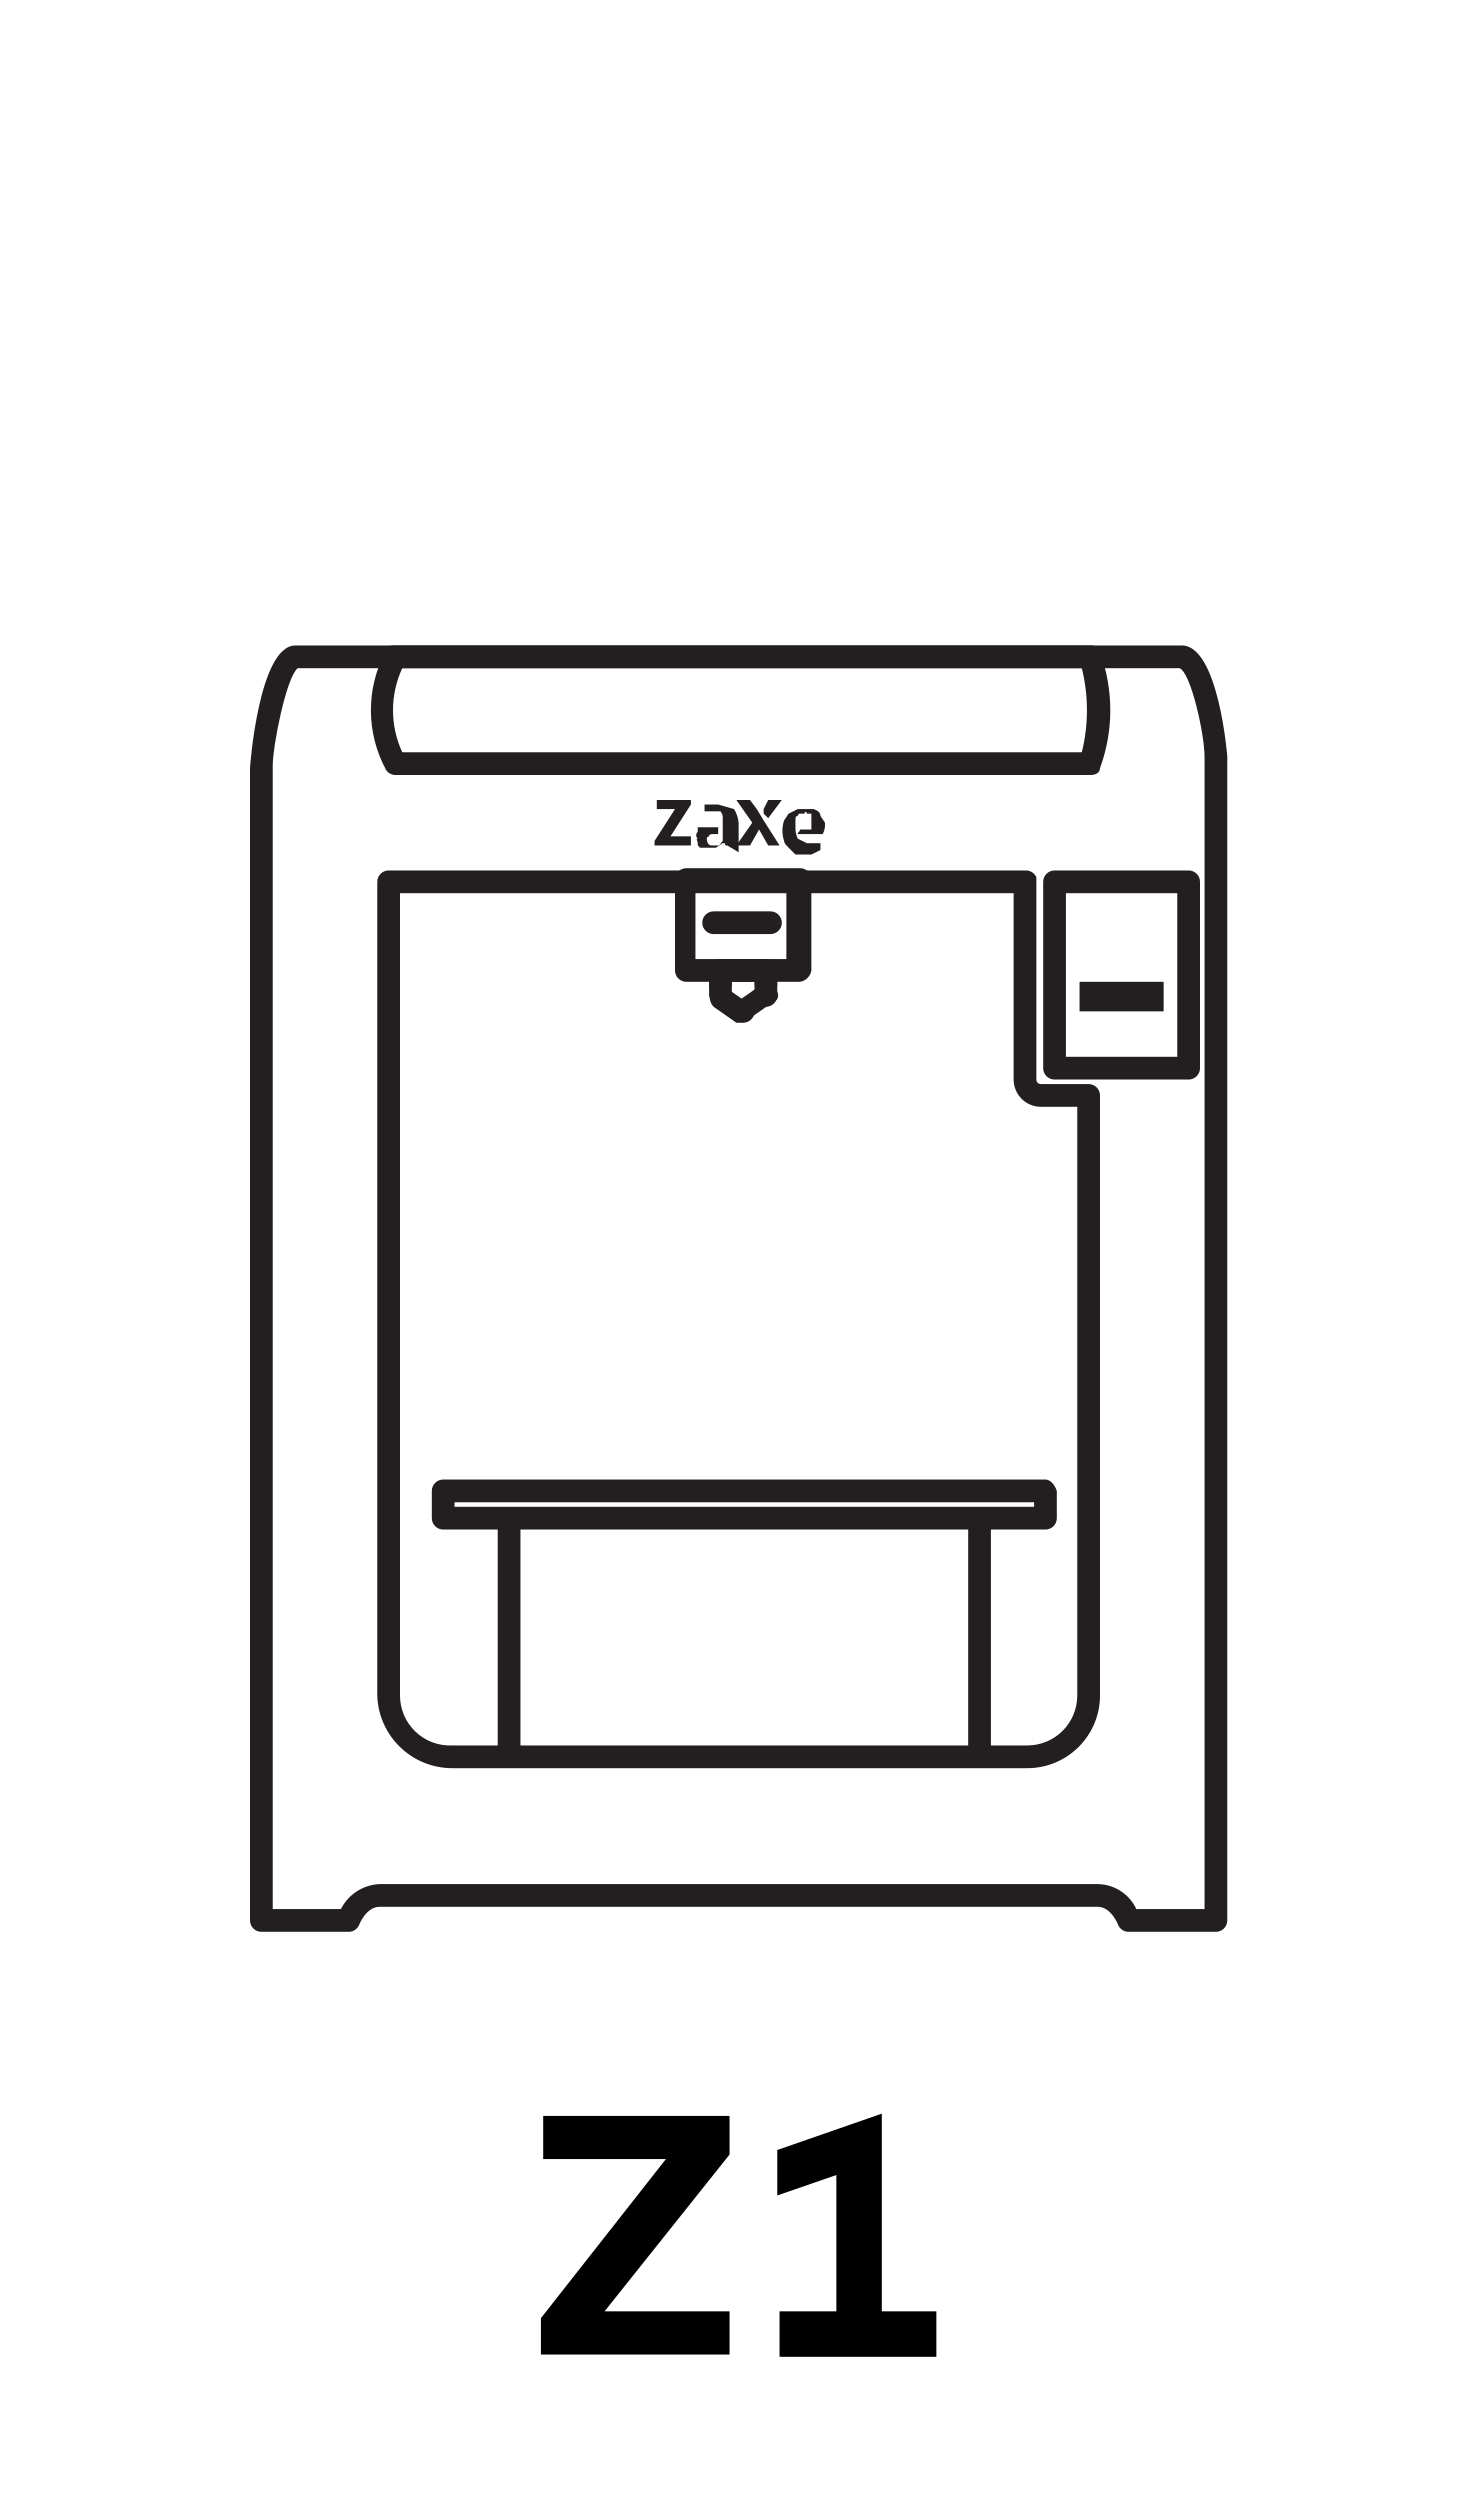
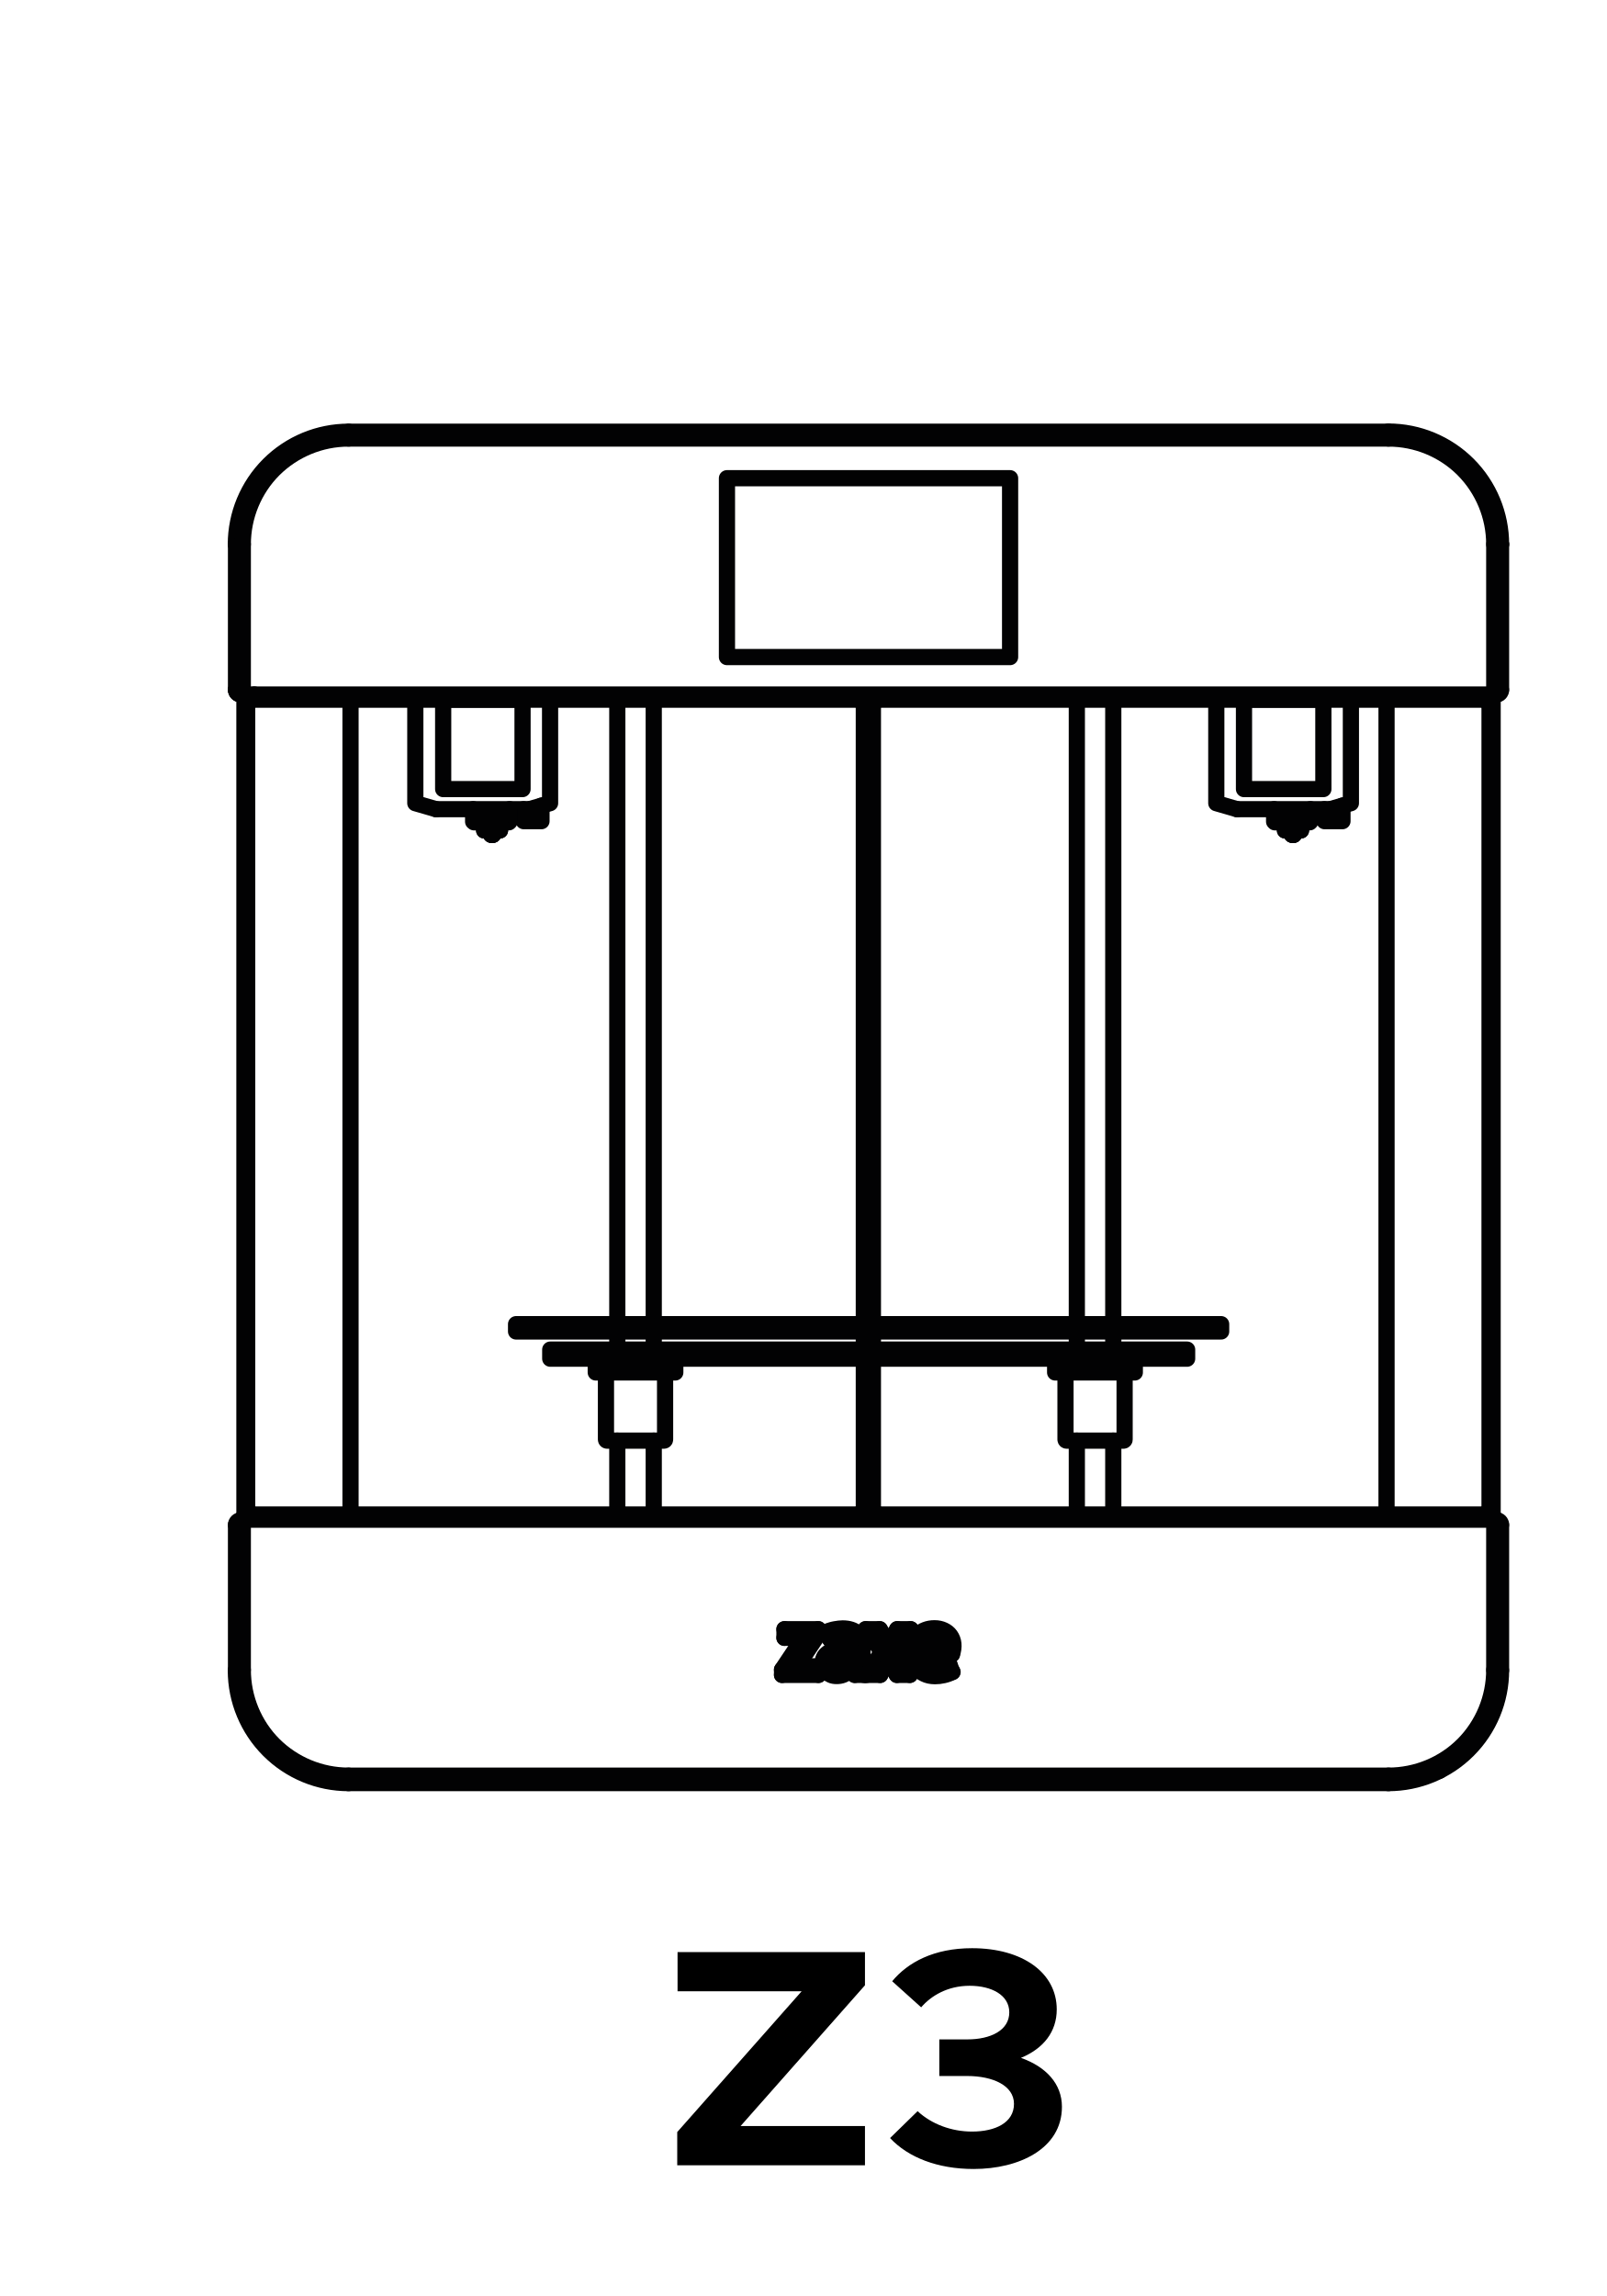
- <svg xmlns="http://www.w3.org/2000/svg" id="Layer_1" data-name="Layer 1" viewBox="0 0 65 110">
-   <defs>
-     <style>.cls-1{fill:#231f20;}</style>
-   </defs>
-   <path d="M26.6,101.7h5.5v1.9H23.8V102l5.5-7H23.9V93.1h8.2v1.7Z" />
-   <path d="M36.8,95.7l-2.6.9v-2L38.8,93v8.7h2.4v2H34.3v-2h2.5Z" />
-   <path class="cls-1" d="M53.5,85H49.7a.5.5,0,0,1-.5-.3s-.3-.8-.9-.8H16.7c-.6,0-.9.8-.9.8a.5.5,0,0,1-.5.3H11.5a.5.5,0,0,1-.5-.5V33.8c0-.1.4-5.4,2-5.4H52c1.6,0,2,4.8,2,4.9V84.5a.5.5,0,0,1-.5.5ZM50,84h3V33.3c0-1-.6-3.7-1.1-3.9H13.1c-.5.4-1.1,3.4-1.1,4.3V84h3a2,2,0,0,1,1.7-1.1H48.3A1.9,1.9,0,0,1,50,84Z" />
-   <path class="cls-1" d="M45.2,77.8H19.9a3.3,3.3,0,0,1-3.3-3.2h0V38.8a.5.5,0,0,1,.5-.5h28a.5.5,0,0,1,.5.3v8.9a.2.2,0,0,0,.2.2h2.1a.5.5,0,0,1,.5.5V74.6A3.2,3.2,0,0,1,45.2,77.8ZM17.6,39.3V74.6a2.2,2.2,0,0,0,2.3,2.2H45.2a2.2,2.2,0,0,0,2.2-2.2V48.7H45.8a1.2,1.2,0,0,1-1.2-1.2h0V39.3Z" />
-   <path class="cls-1" d="M48,34.1H17.4a.5.5,0,0,1-.4-.2,5.5,5.5,0,0,1,0-5.3c.1-.2.2-.2.4-.2H48c.2,0,.3.1.4.3a7.4,7.4,0,0,1,0,5.1C48.4,34,48.2,34.1,48,34.1Zm-30.3-1H47.6a7.7,7.7,0,0,0,0-3.7H17.7A4.4,4.4,0,0,0,17.7,33.1Z" />
-   <path class="cls-1" d="M46,67.3H19.5a.5.5,0,0,1-.5-.5V65.6a.5.5,0,0,1,.5-.5H46c.2,0,.4.2.5.5v1.2A.5.5,0,0,1,46,67.3Zm-26-1H45.5v-.2H20Z" />
-   <path class="cls-1" d="M22.4,77.5a.5.5,0,0,1-.5-.5V67.2a.5.5,0,0,1,1,0V77A.5.5,0,0,1,22.4,77.5Z" />
-   <path class="cls-1" d="M43.1,77.5a.5.5,0,0,1-.5-.5V67.2a.5.5,0,0,1,1,0V77A.5.5,0,0,1,43.1,77.5Z" />
-   <path class="cls-1" d="M52.3,47.5H46.4a.5.5,0,0,1-.5-.5V38.8a.5.5,0,0,1,.5-.5h5.9a.5.5,0,0,1,.5.5V47A.5.5,0,0,1,52.3,47.5Zm-5.4-1h4.9V39.3H46.9Z" />
-   <path class="cls-1" d="M32.7,45h-.3l-1-.7a.6.6,0,0,1-.1-.7h0a.5.5,0,0,1,.7-.1h0l1,.7a.4.4,0,0,1,.1.6h0A.5.5,0,0,1,32.7,45Z" />
-   <path class="cls-1" d="M32.7,45l-.4-.2c-.1-.3-.1-.6.1-.7h0l1-.7c.3-.2.6-.2.7.1h0c.2.2.2.5-.1.6h0l-1,.7Z" />
-   <path class="cls-1" d="M31.7,44.3a.6.6,0,0,1-.5-.5v-.5a.5.5,0,0,1,.5-.5.5.5,0,0,1,.5.5v.5A.5.5,0,0,1,31.7,44.3Z" />
-   <path class="cls-1" d="M31.7,43.8a.5.5,0,0,1-.5-.5v-.6a.5.5,0,0,1,.5-.5.5.5,0,0,1,.5.5v.6A.5.5,0,0,1,31.7,43.8Z" />
-   <path class="cls-1" d="M32.7,43.2h-1a.6.6,0,0,1-.5-.5.5.5,0,0,1,.5-.5h1a.5.5,0,0,1,.5.5A.5.5,0,0,1,32.7,43.2Z" />
-   <path class="cls-1" d="M33.7,44.3a.5.5,0,0,1-.5-.5v-.5a.5.5,0,0,1,1,0v.5A.5.5,0,0,1,33.7,44.3Z" />
-   <path class="cls-1" d="M33.7,43.8a.5.5,0,0,1-.5-.5v-.6a.5.5,0,0,1,1,0v.6A.5.5,0,0,1,33.7,43.8Z" />
-   <path class="cls-1" d="M33.7,43.2h-1a.5.5,0,0,1-.5-.5.5.5,0,0,1,.5-.5h1a.5.5,0,0,1,.5.5A.5.5,0,0,1,33.7,43.2Z" />
-   <path class="cls-1" d="M35.2,43.2h-5a.5.5,0,0,1-.5-.5v-4a.5.5,0,0,1,.5-.5h5a.5.5,0,0,1,.5.5v4A.6.6,0,0,1,35.2,43.2Zm-4.6-1h4v-3h-4Z" />
-   <path class="cls-1" d="M33.9,41.1H31.4a.5.5,0,0,1,0-1h2.5a.5.5,0,0,1,0,1Z" />
-   <path class="cls-1" d="M28.9,35.2h1.5v.2l-.9,1.4h.9v.4H28.8V37l.9-1.4h-.8Z" />
-   <path class="cls-1" d="M32,37.2c-.1,0-.1,0-.1-.1h-.1l-.3.2h-.7c-.1-.1-.1-.1-.1-.2s-.1-.2,0-.2a.2.2,0,0,1,0-.3v-.2h.9v.3h-.2c-.1,0-.2,0-.2.1a.1.1,0,0,0-.1.1c0,.2.1.3.2.3h.3c.1,0,.1-.1.2-.2V36a.4.4,0,0,0-.1-.3H31v-.3h.6l.7.2a1.4,1.4,0,0,1,.2.6v1.3Z" />
-   <path class="cls-1" d="M34.3,37.2h-.5l-.4-.7h0l-.4.7h-.6l.7-1-.7-1H33l.3.4.3.5Z" />
-   <path class="cls-1" d="M35.7,36v-.2h-.2c0-.1-.1-.1-.1,0h-.2a.1.1,0,0,0-.1.1c-.1,0-.1.1-.1.2v.3a1.1,1.1,0,0,0,.1.5l.4.2h.6v.3l-.4.2H35l-.3-.3c-.1-.1-.2-.2-.2-.3a1.4,1.4,0,0,1,0-.9l.2-.3.4-.2h.7q.3.1.3.3l.2.3a.9.9,0,0,1-.1.5H35.1c0-.1.1-.1.1-.2h.5Z" />
-   <path class="cls-1" d="M33.8,35.2h.6l-.6.8-.2-.2v-.2h0Z" />
-   <rect class="cls-1" x="47.5" y="43.2" width="3.7" height="1.3" />
+ <svg xmlns="http://www.w3.org/2000/svg" version="1.1" id="katman_1" x="0px" y="0px" viewBox="0 0 99.21 141.73" style="enable-background:new 0 0 99.21 141.73;" xml:space="preserve">
+   <style type="text/css">
+ 	.st0{fill:none;stroke:#020203;stroke-linecap:round;stroke-linejoin:round;}
+ </style>
+   <path class="st0" d="M21.52,26.65c-1.84,0-3.61,0.73-4.92,2.04c-1.3,1.3-2.04,3.07-2.04,4.92" />
+   <line class="st0" x1="14.57" y1="33.6" x2="14.57" y2="42.58" />
+   <path class="st0" d="M14.57,42.58c0,0.16,0.13,0.28,0.28,0.28" />
+   <path class="st0" d="M92.39,42.87c0.16,0,0.28-0.13,0.28-0.28" />
+   <line class="st0" x1="92.39" y1="42.87" x2="92.2" y2="43.02" />
+   <path class="st0" d="M15.05,43.02c-0.06-0.05-0.13-0.1-0.19-0.15" />
+   <line class="st0" x1="92.39" y1="33.6" x2="92.39" y2="42.87" />
+   <path class="st0" d="M85.72,26.93c1.77,0,3.47,0.7,4.72,1.95s1.95,2.95,1.95,4.72" />
+   <line class="st0" x1="21.52" y1="26.93" x2="29.84" y2="26.93" />
+   <line class="st0" x1="29.84" y1="26.93" x2="85.72" y2="26.93" />
+   <path class="st0" d="M14.85,33.6c0-1.77,0.7-3.47,1.95-4.72c1.25-1.25,2.95-1.95,4.72-1.95" />
+   <line class="st0" x1="14.85" y1="42.87" x2="14.85" y2="33.6" />
+   <line class="st0" x1="85.72" y1="26.65" x2="21.52" y2="26.65" />
+   <path class="st0" d="M92.67,33.6c0-1.84-0.73-3.61-2.04-4.92c-1.3-1.3-3.07-2.04-4.92-2.04" />
+   <line class="st0" x1="92.67" y1="33.6" x2="92.67" y2="42.58" />
+   <line class="st0" x1="92.15" y1="43.03" x2="15.09" y2="43.03" />
+   <path class="st0" d="M92.15,43.03c0.02,0,0.03,0,0.04-0.02" />
+   <path class="st0" d="M15.05,43.02c0.01,0.01,0.03,0.02,0.04,0.02" />
+   <line class="st0" x1="92.15" y1="43.03" x2="92.15" y2="93.68" />
+   <line class="st0" x1="15.09" y1="93.68" x2="15.09" y2="43.03" />
+   <line class="st0" x1="15.19" y1="93.14" x2="15.19" y2="43.54" />
+   <path class="st0" d="M53.4,93.14c0,0.23-0.19,0.42-0.42,0.42" />
+   <line class="st0" x1="53.4" y1="43.54" x2="53.4" y2="93.14" />
+   <line class="st0" x1="15.61" y1="43.12" x2="52.98" y2="43.12" />
+   <line class="st0" x1="15.61" y1="93.56" x2="52.98" y2="93.56" />
+   <line class="st0" x1="53.33" y1="43.54" x2="53.33" y2="93.14" />
+   <line class="st0" x1="15.61" y1="93.49" x2="52.98" y2="93.49" />
+   <path class="st0" d="M52.2,102.8c-0.11,0.07-0.21,0.11-0.32,0.11c-0.1,0-0.18-0.03-0.25-0.1c-0.07-0.06-0.1-0.14-0.1-0.24  c0-0.09,0.03-0.17,0.09-0.24" />
+   <line class="st0" x1="49.55" y1="101.17" x2="48.28" y2="103.07" />
+   <line class="st0" x1="50.53" y1="102.86" x2="49.3" y2="102.86" />
+   <line class="st0" x1="49.26" y1="102.78" x2="50.52" y2="100.89" />
+   <path class="st0" d="M58.6,102.71c-0.16,0.07-0.31,0.12-0.43,0.16c-0.12,0.03-0.25,0.05-0.38,0.05c-0.23,0-0.42-0.09-0.57-0.26  c-0.14-0.17-0.22-0.42-0.22-0.73c0-0.16,0.02-0.29,0.06-0.4c0.04-0.11,0.09-0.2,0.15-0.27c0.06-0.07,0.13-0.12,0.21-0.16" />
+   <path class="st0" d="M58.77,102.12c0.08-0.23,0.11-0.45,0.09-0.65c-0.02-0.2-0.09-0.37-0.19-0.51c-0.1-0.14-0.24-0.25-0.41-0.33  c-0.17-0.08-0.36-0.12-0.56-0.12c-0.2,0-0.39,0.03-0.57,0.1c-0.18,0.07-0.33,0.16-0.46,0.28c-0.13,0.12-0.24,0.27-0.31,0.45  c-0.08,0.18-0.11,0.38-0.11,0.6c0,0.19,0.03,0.37,0.09,0.55c0.06,0.18,0.15,0.34,0.27,0.49c0.12,0.14,0.27,0.26,0.46,0.35  c0.18,0.09,0.4,0.14,0.66,0.14c0.17,0,0.35-0.02,0.52-0.06c0.18-0.04,0.36-0.1,0.56-0.2" />
+   <line class="st0" x1="58.79" y1="103.21" x2="58.6" y2="102.71" />
+   <path class="st0" d="M52.57,103.12c0.02,0.05,0.05,0.11,0.08,0.15c0.03,0.05,0.07,0.09,0.12,0.12" />
+   <line class="st0" x1="52.77" y1="103.39" x2="53.34" y2="103.39" />
+   <path class="st0" d="M53.34,103.39c-0.03-0.13-0.06-0.25-0.07-0.36c-0.01-0.11-0.02-0.22-0.02-0.32" />
+   <line class="st0" x1="53.25" y1="102.7" x2="53.25" y2="101.7" />
+   <path class="st0" d="M53.25,101.7c0-0.39-0.11-0.68-0.32-0.88c-0.21-0.2-0.52-0.3-0.91-0.3c-0.13,0-0.28,0.02-0.46,0.05  c-0.17,0.03-0.34,0.08-0.51,0.16" />
+   <path class="st0" d="M51.25,101.2c0.13-0.05,0.25-0.08,0.35-0.1c0.11-0.02,0.2-0.03,0.3-0.03c0.2,0,0.35,0.06,0.45,0.17  c0.11,0.11,0.16,0.26,0.16,0.45" />
+   <line class="st0" x1="52.51" y1="101.69" x2="52.51" y2="102.52" />
+   <path class="st0" d="M52.31,101.69c-0.29,0.02-0.54,0.06-0.73,0.12c-0.2,0.06-0.35,0.13-0.47,0.22c-0.12,0.09-0.2,0.18-0.25,0.29  c-0.05,0.11-0.07,0.21-0.07,0.33c0,0.11,0.02,0.21,0.06,0.31c0.04,0.1,0.1,0.18,0.17,0.26" />
+   <line class="st0" x1="52.49" y1="103.1" x2="52.55" y2="103.01" />
+   <line class="st0" x1="52.55" y1="103.01" x2="52.57" y2="103.12" />
+   <path class="st0" d="M56.17,103.39c-0.62-0.94-1.24-1.88-1.86-2.82" />
+   <line class="st0" x1="54.31" y1="100.57" x2="53.44" y2="100.57" />
+   <line class="st0" x1="53.44" y1="100.57" x2="54.45" y2="101.97" />
+   <line class="st0" x1="54.45" y1="101.97" x2="53.5" y2="103.39" />
+   <line class="st0" x1="53.5" y1="103.39" x2="54.34" y2="103.39" />
+   <line class="st0" x1="54.34" y1="103.39" x2="54.82" y2="102.52" />
+   <line class="st0" x1="15.13" y1="93.81" x2="92.11" y2="93.81" />
+   <path class="st0" d="M54.24,93.49c-0.19,0-0.35-0.16-0.35-0.35" />
+   <path class="st0" d="M54.24,93.56c-0.23,0-0.42-0.19-0.42-0.42" />
+   <line class="st0" x1="91.61" y1="93.56" x2="54.24" y2="93.56" />
+   <line class="st0" x1="53.82" y1="93.14" x2="53.82" y2="43.54" />
+   <line class="st0" x1="92.03" y1="43.54" x2="92.03" y2="93.14" />
+   <line class="st0" x1="54.24" y1="43.12" x2="91.61" y2="43.12" />
+   <line class="st0" x1="91.61" y1="93.49" x2="54.24" y2="93.49" />
+   <line class="st0" x1="53.89" y1="93.14" x2="53.89" y2="43.54" />
+   <line class="st0" x1="15.13" y1="42.87" x2="92.11" y2="42.87" />
+   <line class="st0" x1="15.26" y1="93.14" x2="15.26" y2="43.54" />
+   <line class="st0" x1="15.61" y1="43.19" x2="52.98" y2="43.19" />
+   <path class="st0" d="M92.11,93.81c0.08,0,0.14,0.06,0.14,0.14" />
+   <path class="st0" d="M92.03,93.14c0,0.23-0.19,0.42-0.42,0.42" />
+   <path class="st0" d="M92.03,43.54c0-0.23-0.19-0.42-0.42-0.42" />
+   <line class="st0" x1="54.24" y1="43.19" x2="91.61" y2="43.19" />
+   <line class="st0" x1="91.96" y1="43.54" x2="91.96" y2="93.14" />
+   <path class="st0" d="M92.11,42.87c0.08,0,0.14-0.06,0.14-0.14" />
+   <line class="st0" x1="92.25" y1="42.73" x2="92.25" y2="33.6" />
+   <path class="st0" d="M14.99,42.73c0,0.08,0.06,0.14,0.14,0.14" />
+   <line class="st0" x1="14.99" y1="42.73" x2="14.99" y2="33.6" />
+   <line class="st0" x1="21.52" y1="27.07" x2="85.72" y2="27.07" />
+   <line class="st0" x1="92.67" y1="33.6" x2="92.67" y2="33.6" />
+   <path class="st0" d="M15.61,93.49c-0.19,0-0.35-0.16-0.35-0.35" />
+   <path class="st0" d="M53.33,93.14c0,0.19-0.16,0.35-0.35,0.35" />
+   <path class="st0" d="M52.98,43.19c0.19,0,0.35,0.16,0.35,0.35" />
+   <path class="st0" d="M15.26,43.54c0-0.19,0.16-0.35,0.35-0.35" />
+   <path class="st0" d="M15.61,93.56c-0.23,0-0.42-0.19-0.42-0.42" />
+   <path class="st0" d="M52.98,43.12c0.23,0,0.42,0.19,0.42,0.42" />
+   <path class="st0" d="M15.19,43.54c0-0.23,0.19-0.42,0.42-0.42" />
+   <path class="st0" d="M55.18,100.94c-0.04,0.08-0.06,0.15-0.06,0.23c0,0.08,0.01,0.16,0.04,0.23c0.02,0.07,0.06,0.14,0.09,0.2  c0.04,0.06,0.08,0.11,0.11,0.16" />
+   <path class="st0" d="M57.42,101.09c0.08-0.03,0.15-0.05,0.23-0.05c0.09,0,0.16,0.02,0.22,0.05" />
+   <path class="st0" d="M57.88,101.09c0.06,0.03,0.12,0.08,0.16,0.14c0.04,0.06,0.07,0.13,0.09,0.2c0.02,0.08,0.02,0.16,0.01,0.24" />
+   <path class="st0" d="M51.63,102.33c0.06-0.07,0.16-0.11,0.31-0.14" />
+   <path class="st0" d="M52.19,102.02c0.06-0.09,0.1-0.21,0.11-0.33" />
+   <path class="st0" d="M51.02,103.21c0.08,0.08,0.17,0.14,0.27,0.18c0.11,0.05,0.22,0.07,0.36,0.07c0.14,0,0.27-0.02,0.4-0.07  c0.13-0.05,0.27-0.14,0.44-0.29" />
+   <line class="st0" x1="50.52" y1="100.57" x2="48.43" y2="100.57" />
+   <line class="st0" x1="48.43" y1="100.57" x2="48.43" y2="101.1" />
+   <line class="st0" x1="48.43" y1="101.1" x2="49.52" y2="101.1" />
+   <line class="st0" x1="49.52" y1="101.1" x2="49.64" y2="101.08" />
+   <line class="st0" x1="49.64" y1="101.08" x2="49.55" y2="101.17" />
+   <line class="st0" x1="48.28" y1="103.07" x2="48.28" y2="103.39" />
+   <line class="st0" x1="48.28" y1="103.39" x2="50.53" y2="103.39" />
+   <line class="st0" x1="50.53" y1="103.39" x2="50.53" y2="102.86" />
+   <line class="st0" x1="49.3" y1="102.86" x2="49.17" y2="102.87" />
+   <line class="st0" x1="49.17" y1="102.87" x2="49.26" y2="102.78" />
+   <line class="st0" x1="50.52" y1="100.89" x2="50.52" y2="100.57" />
+   <line class="st0" x1="58.14" y1="101.67" x2="57.65" y2="101.67" />
+   <path class="st0" d="M57.65,101.67c-0.1,0-0.18,0.04-0.26,0.13c-0.08,0.09-0.13,0.19-0.17,0.32" />
+   <line class="st0" x1="57.22" y1="102.12" x2="58.77" y2="102.12" />
+   <line class="st0" x1="51.06" y1="100.72" x2="51.25" y2="101.2" />
+   <path class="st0" d="M52.51,102.52c-0.1,0.11-0.2,0.21-0.31,0.28" />
+   <path class="st0" d="M51.93,102.19c0.12-0.02,0.21-0.08,0.26-0.17" />
+   <line class="st0" x1="56.22" y1="100.57" x2="55.39" y2="100.57" />
+   <line class="st0" x1="55.39" y1="100.57" x2="55.18" y2="100.94" />
+   <line class="st0" x1="55.37" y1="101.77" x2="56.22" y2="100.57" />
+   <line class="st0" x1="55.37" y1="103.39" x2="56.17" y2="103.39" />
+   <line class="st0" x1="54.82" y1="102.52" x2="55.37" y2="103.39" />
+   <line class="st0" x1="92.25" y1="93.95" x2="92.25" y2="103.08" />
+   <path class="st0" d="M14.99,93.95c0-0.08,0.06-0.14,0.14-0.14" />
+   <line class="st0" x1="14.99" y1="93.95" x2="14.99" y2="103.08" />
+   <path class="st0" d="M21.52,109.61c-1.73,0-3.39-0.69-4.62-1.91c-1.22-1.22-1.91-2.89-1.91-4.62" />
+   <path class="st0" d="M92.25,103.08c0,1.73-0.69,3.39-1.91,4.62c-1.22,1.22-2.89,1.91-4.62,1.91" />
+   <line class="st0" x1="21.52" y1="109.61" x2="85.72" y2="109.61" />
+   <path class="st0" d="M91.96,93.14c0,0.19-0.16,0.35-0.35,0.35" />
+   <path class="st0" d="M91.96,43.54c0-0.19-0.16-0.35-0.35-0.35" />
+   <path class="st0" d="M54.24,43.19c-0.19,0-0.35,0.16-0.35,0.35" />
+   <path class="st0" d="M54.24,43.12c-0.23,0-0.42,0.19-0.42,0.42" />
+   <line class="st0" x1="92.39" y1="93.84" x2="92.39" y2="93.84" />
+   <line class="st0" x1="88.87" y1="109.31" x2="88.87" y2="109.31" />
+   <line class="st0" x1="15.7" y1="42.87" x2="15.7" y2="42.87" />
+   <path class="st0" d="M14.57,42.58c0,0.16,0.13,0.28,0.28,0.28" />
+   <path class="st0" d="M21.52,27.07c-1.73,0-3.39,0.69-4.62,1.91c-1.22,1.22-1.91,2.89-1.91,4.62" />
+   <path class="st0" d="M92.25,33.6c0-1.73-0.69-3.39-1.91-4.62c-1.22-1.22-2.89-1.91-4.62-1.91" />
+   <polyline class="st0" points="32.33,49.95 32.33,50.69 33.43,50.69 33.43,49.73 " />
+   <polyline class="st0" points="33.96,43.19 33.96,49.58 32.68,49.95 " />
+   <rect x="27.36" y="43.19" class="st0" width="4.9" height="5.52" />
+   <line class="st0" x1="26.92" y1="49.95" x2="32.68" y2="49.95" />
+   <path class="st0" d="M30.31,51.52c-0.05-0.08-0.09-0.16-0.14-0.24" />
+   <path class="st0" d="M30.59,51.28c-0.05,0.08-0.09,0.16-0.14,0.24" />
+   <path class="st0" d="M30.45,51.52c-0.01,0.01-0.01,0.01-0.02,0.01" />
+   <path class="st0" d="M30.31,51.52c0.01,0.01,0.01,0.01,0.02,0.01" />
+   <path class="st0" d="M30.64,51.26c-0.02,0-0.04,0.01-0.05,0.03" />
+   <polyline class="st0" points="29.21,49.95 29.21,50.72 29.26,50.76 31.42,50.76 31.46,50.72 31.46,49.95 " />
+   <line class="st0" x1="30.43" y1="51.54" x2="30.38" y2="51.54" />
+   <line class="st0" x1="30.38" y1="51.54" x2="30.33" y2="51.54" />
+   <path class="st0" d="M30.12,51.26c0.02,0,0.04,0.01,0.05,0.03" />
+   <line class="st0" x1="29.89" y1="51.26" x2="29.89" y2="50.83" />
+   <line class="st0" x1="30.87" y1="51.26" x2="29.89" y2="51.26" />
+   <line class="st0" x1="30.87" y1="50.83" x2="30.87" y2="51.26" />
+   <line class="st0" x1="29.89" y1="50.83" x2="30.87" y2="50.83" />
+   <polyline class="st0" points="25.64,43.19 25.64,49.58 26.92,49.95 " />
+   <polyline class="st0" points="75.09,43.19 75.09,49.58 76.37,49.95 " />
+   <line class="st0" x1="79.33" y1="50.83" x2="80.32" y2="50.83" />
+   <line class="st0" x1="80.32" y1="50.83" x2="80.32" y2="51.26" />
+   <line class="st0" x1="80.32" y1="51.26" x2="79.33" y2="51.26" />
+   <line class="st0" x1="79.33" y1="51.26" x2="79.33" y2="50.83" />
+   <path class="st0" d="M79.57,51.26c0.02,0,0.04,0.01,0.05,0.03" />
+   <line class="st0" x1="79.82" y1="51.54" x2="79.78" y2="51.54" />
+   <line class="st0" x1="79.87" y1="51.54" x2="79.82" y2="51.54" />
+   <polyline class="st0" points="78.66,49.95 78.66,50.72 78.7,50.76 80.86,50.76 80.9,50.72 80.9,49.95 " />
+   <path class="st0" d="M80.08,51.26c-0.02,0-0.04,0.01-0.05,0.03" />
+   <path class="st0" d="M79.75,51.52c0.01,0.01,0.01,0.01,0.02,0.01" />
+   <path class="st0" d="M79.89,51.52c-0.01,0.01-0.01,0.01-0.02,0.01" />
+   <path class="st0" d="M80.03,51.28c-0.05,0.08-0.09,0.16-0.14,0.24" />
+   <path class="st0" d="M79.75,51.52c-0.05-0.08-0.09-0.16-0.14-0.24" />
+   <line class="st0" x1="76.37" y1="49.95" x2="82.12" y2="49.95" />
+   <rect x="76.8" y="43.19" class="st0" width="4.9" height="5.52" />
+   <polyline class="st0" points="83.4,43.19 83.4,49.58 82.12,49.95 " />
+   <polyline class="st0" points="81.77,49.95 81.77,50.69 82.88,50.69 82.88,49.73 " />
+   <line class="st0" x1="21.64" y1="43.12" x2="21.64" y2="93.56" />
+   <line class="st0" x1="85.6" y1="43.12" x2="85.6" y2="93.56" />
+   <rect x="44.88" y="29.52" class="st0" width="17.48" height="11.04" />
+   <path class="st0" d="M21.52,110.07c-1.84,0-3.61-0.73-4.92-2.04c-1.3-1.3-2.04-3.07-2.04-4.92" />
+   <line class="st0" x1="14.57" y1="103.11" x2="14.57" y2="94.13" />
+   <path class="st0" d="M14.57,94.13c0-0.16,0.13-0.28,0.28-0.28" />
+   <path class="st0" d="M92.39,93.84c0.16,0,0.28,0.13,0.28,0.28" />
+   <line class="st0" x1="92.39" y1="93.84" x2="92.2" y2="93.69" />
+   <path class="st0" d="M15.05,93.69c-0.06,0.05-0.13,0.1-0.19,0.15" />
+   <line class="st0" x1="92.39" y1="103.11" x2="92.39" y2="93.84" />
+   <path class="st0" d="M85.72,109.78c1.77,0,3.47-0.7,4.72-1.95s1.95-2.95,1.95-4.72" />
+   <line class="st0" x1="21.52" y1="109.78" x2="29.84" y2="109.78" />
+   <line class="st0" x1="29.84" y1="109.78" x2="85.72" y2="109.78" />
+   <path class="st0" d="M14.85,103.11c0,1.77,0.7,3.47,1.95,4.72c1.25,1.25,2.95,1.95,4.72,1.95" />
+   <line class="st0" x1="14.85" y1="93.84" x2="14.85" y2="103.11" />
+   <line class="st0" x1="85.72" y1="110.07" x2="21.52" y2="110.07" />
+   <path class="st0" d="M92.67,103.11c0,1.84-0.73,3.61-2.04,4.92c-1.3,1.3-3.07,2.04-4.92,2.04" />
+   <line class="st0" x1="92.67" y1="103.11" x2="92.67" y2="94.13" />
+   <line class="st0" x1="92.15" y1="93.68" x2="15.09" y2="93.68" />
+   <path class="st0" d="M92.15,93.68c0.02,0,0.03,0,0.04,0.02" />
+   <path class="st0" d="M15.05,93.69c0.01-0.01,0.03-0.02,0.04-0.02" />
+   <path class="st0" d="M74.97,82.19c0.07,0,0.14,0,0.21,0c0.04,0,0.07,0,0.11,0c0.02,0,0.04,0,0.05,0c0.01,0,0.03,0,0.04,0  c0,0,0.01,0,0.01,0c0,0,0,0,0,0c0-0.15,0-0.3,0-0.45c-0.14,0-0.28,0-0.42,0c-14.37,0-28.74,0-43.11,0c0,0.15,0,0.3,0,0.45  C46.23,82.19,60.6,82.19,74.97,82.19z" />
+   <path class="st0" d="M41.06,84.72c0,1.38,0,2.76,0,4.14c0,0.04-0.03,0.07-0.07,0.07c-1.17,0-2.34,0-3.51,0  c-0.04,0-0.07-0.03-0.07-0.07c0-1.38,0-2.76,0-4.14" />
+   <polyline class="st0" points="41.69,83.87 41.69,84.72 36.78,84.72 36.78,83.87 " />
+   <path class="st0" d="M65.78,84.72c0,1.38,0,2.76,0,4.14c0,0.04,0.03,0.07,0.07,0.07c1.17,0,2.34,0,3.51,0  c0.04,0,0.07-0.03,0.07-0.07c0-1.38,0-2.76,0-4.14" />
+   <polyline class="st0" points="65.14,83.87 65.14,84.72 70.06,84.72 70.06,83.87 " />
+   <rect x="33.97" y="83.31" class="st0" width="39.32" height="0.56" />
+   <line class="st0" x1="40.36" y1="43.19" x2="40.36" y2="81.74" />
+   <line class="st0" x1="38.11" y1="81.74" x2="38.11" y2="43.19" />
+   <line class="st0" x1="38.11" y1="83.31" x2="38.11" y2="82.19" />
+   <line class="st0" x1="40.36" y1="82.19" x2="40.36" y2="83.31" />
+   <line class="st0" x1="68.73" y1="43.19" x2="68.73" y2="81.74" />
+   <line class="st0" x1="66.48" y1="81.74" x2="66.48" y2="43.19" />
+   <line class="st0" x1="66.48" y1="83.31" x2="66.48" y2="82.19" />
+   <line class="st0" x1="68.73" y1="82.19" x2="68.73" y2="83.31" />
+   <line class="st0" x1="38.11" y1="93.49" x2="38.11" y2="88.93" />
+   <line class="st0" x1="40.36" y1="88.93" x2="40.36" y2="93.49" />
+   <line class="st0" x1="66.48" y1="93.49" x2="66.48" y2="88.93" />
+   <line class="st0" x1="68.73" y1="88.93" x2="68.73" y2="93.49" />
+   <g>
+     <path d="M53.4,122.55l-7.68,8.69h7.68v2.42H41.81v-2.05l7.68-8.69h-7.66v-2.42H53.4V122.55z" />
+     <path d="M65.24,124.04c0,1.39-0.83,2.42-2.21,2.99c1.55,0.55,2.53,1.6,2.53,3.02c0,2.59-2.65,3.84-5.45,3.84   c-2.22,0-4.04-0.71-5.16-1.91l1.7-1.66c0.86,0.8,2.09,1.26,3.36,1.26c1.44,0,2.59-0.55,2.59-1.71c0-1.13-1.3-1.72-2.89-1.72h-1.72   v-2.26h1.73c1.44,0,2.59-0.56,2.59-1.67c0-1.06-1.08-1.64-2.45-1.64c-1.37,0-2.39,0.63-2.99,1.33l-1.79-1.61   c0.97-1.17,2.58-2.04,4.93-2.04C63.12,120.26,65.24,121.77,65.24,124.04z" />
+   </g>
+   <g>
+ </g>
+   <g>
+ </g>
+   <g>
+ </g>
+   <g>
+ </g>
+   <g>
+ </g>
+   <g>
+ </g>
</svg>
